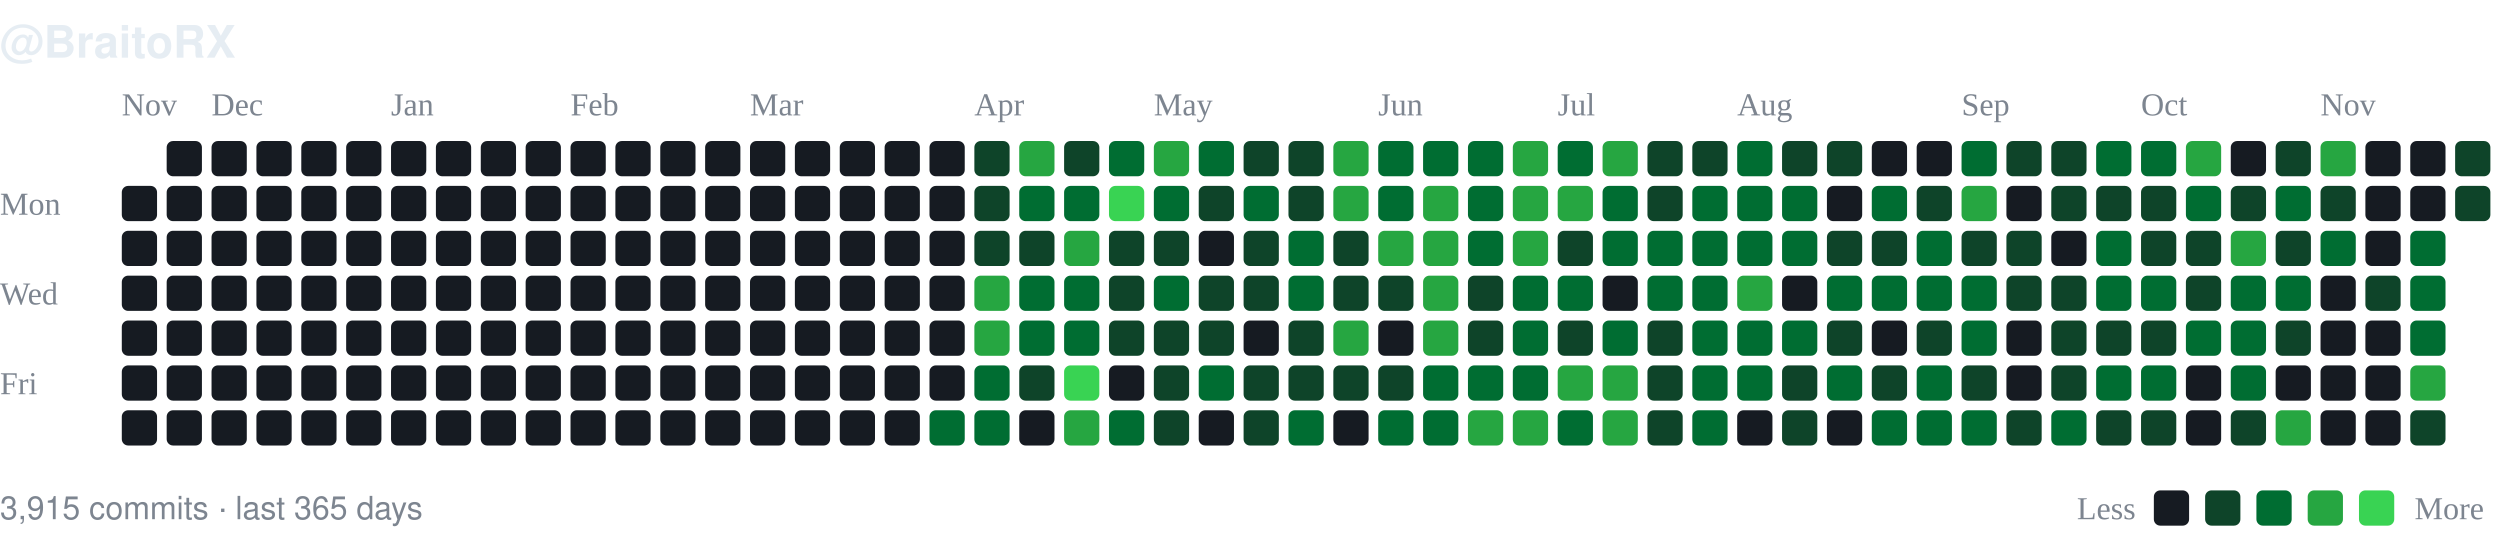
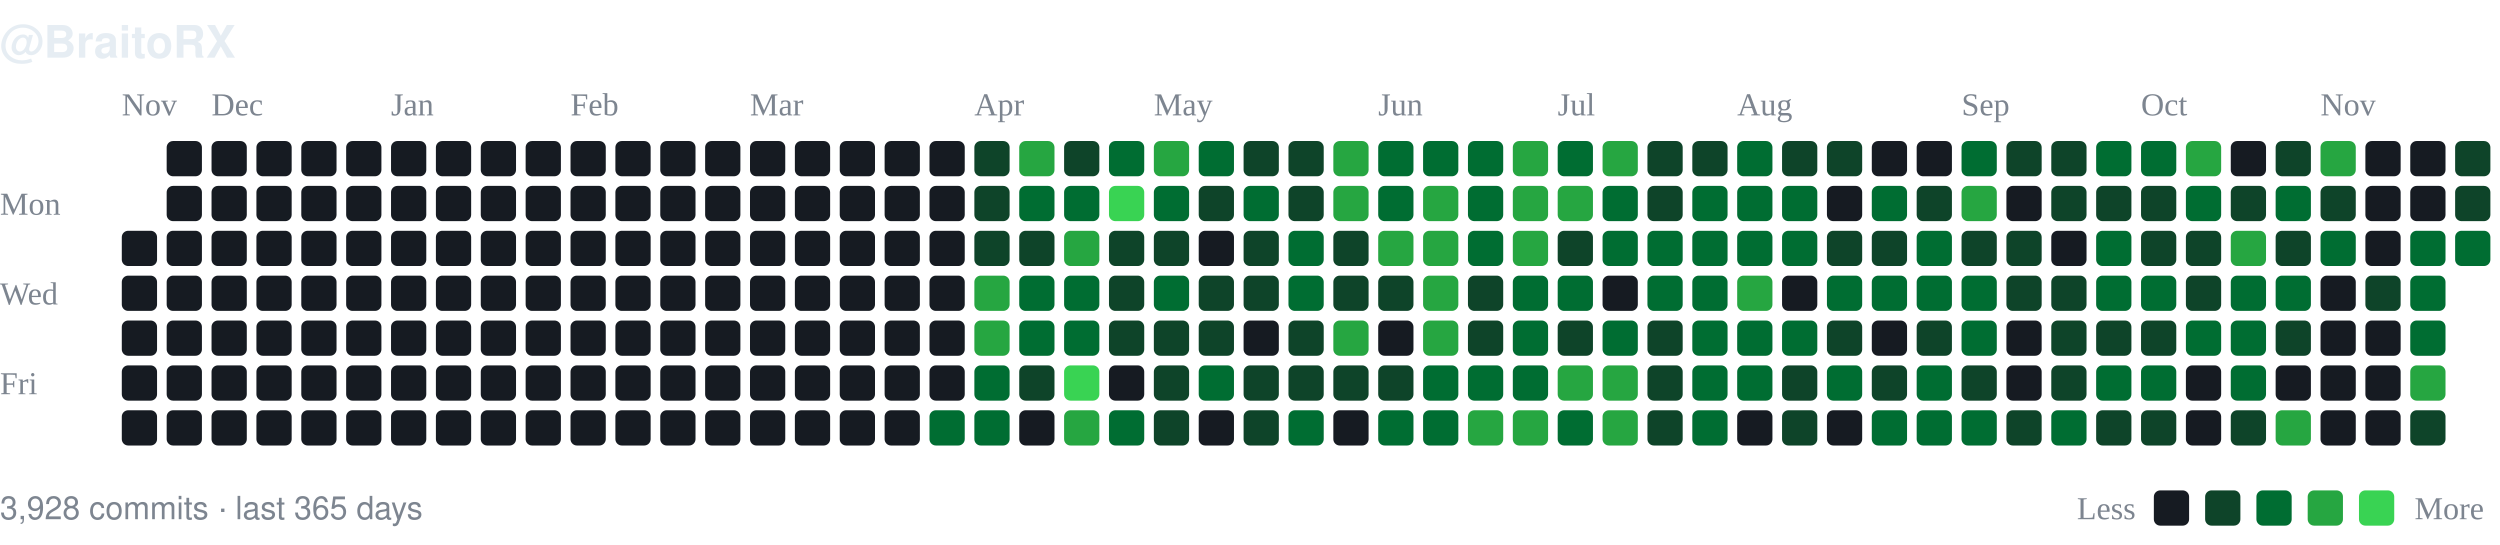
<svg xmlns="http://www.w3.org/2000/svg" width="780" height="170" viewBox="0 0 780 170" role="img">
  <text x="0" y="18" font-size="14" font-weight="600" fill="#e6edf3" font-family="ui-sans-serif,-apple-system,Segoe UI,Helvetica,Arial,sans-serif">@BraitoRX</text>
  <text x="0" y="67" font-size="10" fill="#7d8590">Mon</text>
  <text x="0" y="95" font-size="10" fill="#7d8590">Wed</text>
  <text x="0" y="123" font-size="10" fill="#7d8590">Fri</text>
  <text x="38" y="36" font-size="10" fill="#7d8590">Nov</text>
-   <rect x="38" y="58" width="11" height="11" rx="2" fill="#161b22" />
  <rect x="38" y="72" width="11" height="11" rx="2" fill="#161b22" />
  <rect x="38" y="86" width="11" height="11" rx="2" fill="#161b22" />
  <rect x="38" y="100" width="11" height="11" rx="2" fill="#161b22" />
  <rect x="38" y="114" width="11" height="11" rx="2" fill="#161b22" />
  <rect x="38" y="128" width="11" height="11" rx="2" fill="#161b22" />
  <rect x="52" y="44" width="11" height="11" rx="2" fill="#161b22" />
  <rect x="52" y="58" width="11" height="11" rx="2" fill="#161b22" />
  <rect x="52" y="72" width="11" height="11" rx="2" fill="#161b22" />
  <rect x="52" y="86" width="11" height="11" rx="2" fill="#161b22" />
  <rect x="52" y="100" width="11" height="11" rx="2" fill="#161b22" />
  <rect x="52" y="114" width="11" height="11" rx="2" fill="#161b22" />
  <rect x="52" y="128" width="11" height="11" rx="2" fill="#161b22" />
  <text x="66" y="36" font-size="10" fill="#7d8590">Dec</text>
  <rect x="66" y="44" width="11" height="11" rx="2" fill="#161b22" />
  <rect x="66" y="58" width="11" height="11" rx="2" fill="#161b22" />
  <rect x="66" y="72" width="11" height="11" rx="2" fill="#161b22" />
  <rect x="66" y="86" width="11" height="11" rx="2" fill="#161b22" />
  <rect x="66" y="100" width="11" height="11" rx="2" fill="#161b22" />
  <rect x="66" y="114" width="11" height="11" rx="2" fill="#161b22" />
  <rect x="66" y="128" width="11" height="11" rx="2" fill="#161b22" />
  <rect x="80" y="44" width="11" height="11" rx="2" fill="#161b22" />
  <rect x="80" y="58" width="11" height="11" rx="2" fill="#161b22" />
  <rect x="80" y="72" width="11" height="11" rx="2" fill="#161b22" />
  <rect x="80" y="86" width="11" height="11" rx="2" fill="#161b22" />
  <rect x="80" y="100" width="11" height="11" rx="2" fill="#161b22" />
  <rect x="80" y="114" width="11" height="11" rx="2" fill="#161b22" />
  <rect x="80" y="128" width="11" height="11" rx="2" fill="#161b22" />
  <rect x="94" y="44" width="11" height="11" rx="2" fill="#161b22" />
  <rect x="94" y="58" width="11" height="11" rx="2" fill="#161b22" />
  <rect x="94" y="72" width="11" height="11" rx="2" fill="#161b22" />
  <rect x="94" y="86" width="11" height="11" rx="2" fill="#161b22" />
  <rect x="94" y="100" width="11" height="11" rx="2" fill="#161b22" />
  <rect x="94" y="114" width="11" height="11" rx="2" fill="#161b22" />
  <rect x="94" y="128" width="11" height="11" rx="2" fill="#161b22" />
  <rect x="108" y="44" width="11" height="11" rx="2" fill="#161b22" />
  <rect x="108" y="58" width="11" height="11" rx="2" fill="#161b22" />
  <rect x="108" y="72" width="11" height="11" rx="2" fill="#161b22" />
  <rect x="108" y="86" width="11" height="11" rx="2" fill="#161b22" />
  <rect x="108" y="100" width="11" height="11" rx="2" fill="#161b22" />
  <rect x="108" y="114" width="11" height="11" rx="2" fill="#161b22" />
  <rect x="108" y="128" width="11" height="11" rx="2" fill="#161b22" />
  <text x="122" y="36" font-size="10" fill="#7d8590">Jan</text>
  <rect x="122" y="44" width="11" height="11" rx="2" fill="#161b22" />
  <rect x="122" y="58" width="11" height="11" rx="2" fill="#161b22" />
  <rect x="122" y="72" width="11" height="11" rx="2" fill="#161b22" />
  <rect x="122" y="86" width="11" height="11" rx="2" fill="#161b22" />
  <rect x="122" y="100" width="11" height="11" rx="2" fill="#161b22" />
  <rect x="122" y="114" width="11" height="11" rx="2" fill="#161b22" />
  <rect x="122" y="128" width="11" height="11" rx="2" fill="#161b22" />
  <rect x="136" y="44" width="11" height="11" rx="2" fill="#161b22" />
  <rect x="136" y="58" width="11" height="11" rx="2" fill="#161b22" />
  <rect x="136" y="72" width="11" height="11" rx="2" fill="#161b22" />
  <rect x="136" y="86" width="11" height="11" rx="2" fill="#161b22" />
  <rect x="136" y="100" width="11" height="11" rx="2" fill="#161b22" />
  <rect x="136" y="114" width="11" height="11" rx="2" fill="#161b22" />
  <rect x="136" y="128" width="11" height="11" rx="2" fill="#161b22" />
  <rect x="150" y="44" width="11" height="11" rx="2" fill="#161b22" />
  <rect x="150" y="58" width="11" height="11" rx="2" fill="#161b22" />
  <rect x="150" y="72" width="11" height="11" rx="2" fill="#161b22" />
  <rect x="150" y="86" width="11" height="11" rx="2" fill="#161b22" />
  <rect x="150" y="100" width="11" height="11" rx="2" fill="#161b22" />
  <rect x="150" y="114" width="11" height="11" rx="2" fill="#161b22" />
  <rect x="150" y="128" width="11" height="11" rx="2" fill="#161b22" />
  <rect x="164" y="44" width="11" height="11" rx="2" fill="#161b22" />
  <rect x="164" y="58" width="11" height="11" rx="2" fill="#161b22" />
  <rect x="164" y="72" width="11" height="11" rx="2" fill="#161b22" />
  <rect x="164" y="86" width="11" height="11" rx="2" fill="#161b22" />
  <rect x="164" y="100" width="11" height="11" rx="2" fill="#161b22" />
  <rect x="164" y="114" width="11" height="11" rx="2" fill="#161b22" />
  <rect x="164" y="128" width="11" height="11" rx="2" fill="#161b22" />
  <text x="178" y="36" font-size="10" fill="#7d8590">Feb</text>
  <rect x="178" y="44" width="11" height="11" rx="2" fill="#161b22" />
  <rect x="178" y="58" width="11" height="11" rx="2" fill="#161b22" />
  <rect x="178" y="72" width="11" height="11" rx="2" fill="#161b22" />
  <rect x="178" y="86" width="11" height="11" rx="2" fill="#161b22" />
  <rect x="178" y="100" width="11" height="11" rx="2" fill="#161b22" />
  <rect x="178" y="114" width="11" height="11" rx="2" fill="#161b22" />
  <rect x="178" y="128" width="11" height="11" rx="2" fill="#161b22" />
  <rect x="192" y="44" width="11" height="11" rx="2" fill="#161b22" />
  <rect x="192" y="58" width="11" height="11" rx="2" fill="#161b22" />
  <rect x="192" y="72" width="11" height="11" rx="2" fill="#161b22" />
  <rect x="192" y="86" width="11" height="11" rx="2" fill="#161b22" />
  <rect x="192" y="100" width="11" height="11" rx="2" fill="#161b22" />
  <rect x="192" y="114" width="11" height="11" rx="2" fill="#161b22" />
  <rect x="192" y="128" width="11" height="11" rx="2" fill="#161b22" />
  <rect x="206" y="44" width="11" height="11" rx="2" fill="#161b22" />
  <rect x="206" y="58" width="11" height="11" rx="2" fill="#161b22" />
  <rect x="206" y="72" width="11" height="11" rx="2" fill="#161b22" />
  <rect x="206" y="86" width="11" height="11" rx="2" fill="#161b22" />
  <rect x="206" y="100" width="11" height="11" rx="2" fill="#161b22" />
  <rect x="206" y="114" width="11" height="11" rx="2" fill="#161b22" />
  <rect x="206" y="128" width="11" height="11" rx="2" fill="#161b22" />
  <rect x="220" y="44" width="11" height="11" rx="2" fill="#161b22" />
  <rect x="220" y="58" width="11" height="11" rx="2" fill="#161b22" />
  <rect x="220" y="72" width="11" height="11" rx="2" fill="#161b22" />
  <rect x="220" y="86" width="11" height="11" rx="2" fill="#161b22" />
  <rect x="220" y="100" width="11" height="11" rx="2" fill="#161b22" />
  <rect x="220" y="114" width="11" height="11" rx="2" fill="#161b22" />
  <rect x="220" y="128" width="11" height="11" rx="2" fill="#161b22" />
  <text x="234" y="36" font-size="10" fill="#7d8590">Mar</text>
  <rect x="234" y="44" width="11" height="11" rx="2" fill="#161b22" />
  <rect x="234" y="58" width="11" height="11" rx="2" fill="#161b22" />
  <rect x="234" y="72" width="11" height="11" rx="2" fill="#161b22" />
  <rect x="234" y="86" width="11" height="11" rx="2" fill="#161b22" />
  <rect x="234" y="100" width="11" height="11" rx="2" fill="#161b22" />
  <rect x="234" y="114" width="11" height="11" rx="2" fill="#161b22" />
  <rect x="234" y="128" width="11" height="11" rx="2" fill="#161b22" />
  <rect x="248" y="44" width="11" height="11" rx="2" fill="#161b22" />
  <rect x="248" y="58" width="11" height="11" rx="2" fill="#161b22" />
  <rect x="248" y="72" width="11" height="11" rx="2" fill="#161b22" />
  <rect x="248" y="86" width="11" height="11" rx="2" fill="#161b22" />
  <rect x="248" y="100" width="11" height="11" rx="2" fill="#161b22" />
  <rect x="248" y="114" width="11" height="11" rx="2" fill="#161b22" />
  <rect x="248" y="128" width="11" height="11" rx="2" fill="#161b22" />
  <rect x="262" y="44" width="11" height="11" rx="2" fill="#161b22" />
  <rect x="262" y="58" width="11" height="11" rx="2" fill="#161b22" />
  <rect x="262" y="72" width="11" height="11" rx="2" fill="#161b22" />
  <rect x="262" y="86" width="11" height="11" rx="2" fill="#161b22" />
  <rect x="262" y="100" width="11" height="11" rx="2" fill="#161b22" />
  <rect x="262" y="114" width="11" height="11" rx="2" fill="#161b22" />
  <rect x="262" y="128" width="11" height="11" rx="2" fill="#161b22" />
  <rect x="276" y="44" width="11" height="11" rx="2" fill="#161b22" />
  <rect x="276" y="58" width="11" height="11" rx="2" fill="#161b22" />
  <rect x="276" y="72" width="11" height="11" rx="2" fill="#161b22" />
  <rect x="276" y="86" width="11" height="11" rx="2" fill="#161b22" />
  <rect x="276" y="100" width="11" height="11" rx="2" fill="#161b22" />
  <rect x="276" y="114" width="11" height="11" rx="2" fill="#161b22" />
  <rect x="276" y="128" width="11" height="11" rx="2" fill="#161b22" />
  <rect x="290" y="44" width="11" height="11" rx="2" fill="#161b22" />
  <rect x="290" y="58" width="11" height="11" rx="2" fill="#161b22" />
  <rect x="290" y="72" width="11" height="11" rx="2" fill="#161b22" />
  <rect x="290" y="86" width="11" height="11" rx="2" fill="#161b22" />
  <rect x="290" y="100" width="11" height="11" rx="2" fill="#161b22" />
  <rect x="290" y="114" width="11" height="11" rx="2" fill="#161b22" />
  <rect x="290" y="128" width="11" height="11" rx="2" fill="#006d32" />
  <text x="304" y="36" font-size="10" fill="#7d8590">Apr</text>
  <rect x="304" y="44" width="11" height="11" rx="2" fill="#0e4429" />
  <rect x="304" y="58" width="11" height="11" rx="2" fill="#0e4429" />
  <rect x="304" y="72" width="11" height="11" rx="2" fill="#0e4429" />
  <rect x="304" y="86" width="11" height="11" rx="2" fill="#26a641" />
  <rect x="304" y="100" width="11" height="11" rx="2" fill="#26a641" />
  <rect x="304" y="114" width="11" height="11" rx="2" fill="#006d32" />
  <rect x="304" y="128" width="11" height="11" rx="2" fill="#006d32" />
  <rect x="318" y="44" width="11" height="11" rx="2" fill="#26a641" />
  <rect x="318" y="58" width="11" height="11" rx="2" fill="#006d32" />
  <rect x="318" y="72" width="11" height="11" rx="2" fill="#0e4429" />
  <rect x="318" y="86" width="11" height="11" rx="2" fill="#006d32" />
  <rect x="318" y="100" width="11" height="11" rx="2" fill="#006d32" />
  <rect x="318" y="114" width="11" height="11" rx="2" fill="#0e4429" />
  <rect x="318" y="128" width="11" height="11" rx="2" fill="#161b22" />
  <rect x="332" y="44" width="11" height="11" rx="2" fill="#0e4429" />
  <rect x="332" y="58" width="11" height="11" rx="2" fill="#006d32" />
  <rect x="332" y="72" width="11" height="11" rx="2" fill="#26a641" />
  <rect x="332" y="86" width="11" height="11" rx="2" fill="#006d32" />
  <rect x="332" y="100" width="11" height="11" rx="2" fill="#006d32" />
  <rect x="332" y="114" width="11" height="11" rx="2" fill="#39d353" />
  <rect x="332" y="128" width="11" height="11" rx="2" fill="#26a641" />
  <rect x="346" y="44" width="11" height="11" rx="2" fill="#006d32" />
  <rect x="346" y="58" width="11" height="11" rx="2" fill="#39d353" />
  <rect x="346" y="72" width="11" height="11" rx="2" fill="#0e4429" />
  <rect x="346" y="86" width="11" height="11" rx="2" fill="#0e4429" />
  <rect x="346" y="100" width="11" height="11" rx="2" fill="#0e4429" />
  <rect x="346" y="114" width="11" height="11" rx="2" fill="#161b22" />
  <rect x="346" y="128" width="11" height="11" rx="2" fill="#006d32" />
  <text x="360" y="36" font-size="10" fill="#7d8590">May</text>
  <rect x="360" y="44" width="11" height="11" rx="2" fill="#26a641" />
  <rect x="360" y="58" width="11" height="11" rx="2" fill="#006d32" />
  <rect x="360" y="72" width="11" height="11" rx="2" fill="#0e4429" />
  <rect x="360" y="86" width="11" height="11" rx="2" fill="#006d32" />
  <rect x="360" y="100" width="11" height="11" rx="2" fill="#0e4429" />
  <rect x="360" y="114" width="11" height="11" rx="2" fill="#0e4429" />
  <rect x="360" y="128" width="11" height="11" rx="2" fill="#0e4429" />
  <rect x="374" y="44" width="11" height="11" rx="2" fill="#006d32" />
  <rect x="374" y="58" width="11" height="11" rx="2" fill="#0e4429" />
  <rect x="374" y="72" width="11" height="11" rx="2" fill="#161b22" />
  <rect x="374" y="86" width="11" height="11" rx="2" fill="#0e4429" />
  <rect x="374" y="100" width="11" height="11" rx="2" fill="#0e4429" />
  <rect x="374" y="114" width="11" height="11" rx="2" fill="#006d32" />
  <rect x="374" y="128" width="11" height="11" rx="2" fill="#161b22" />
  <rect x="388" y="44" width="11" height="11" rx="2" fill="#0e4429" />
  <rect x="388" y="58" width="11" height="11" rx="2" fill="#006d32" />
  <rect x="388" y="72" width="11" height="11" rx="2" fill="#0e4429" />
  <rect x="388" y="86" width="11" height="11" rx="2" fill="#0e4429" />
  <rect x="388" y="100" width="11" height="11" rx="2" fill="#161b22" />
  <rect x="388" y="114" width="11" height="11" rx="2" fill="#0e4429" />
  <rect x="388" y="128" width="11" height="11" rx="2" fill="#0e4429" />
  <rect x="402" y="44" width="11" height="11" rx="2" fill="#0e4429" />
  <rect x="402" y="58" width="11" height="11" rx="2" fill="#0e4429" />
  <rect x="402" y="72" width="11" height="11" rx="2" fill="#006d32" />
  <rect x="402" y="86" width="11" height="11" rx="2" fill="#006d32" />
  <rect x="402" y="100" width="11" height="11" rx="2" fill="#0e4429" />
  <rect x="402" y="114" width="11" height="11" rx="2" fill="#0e4429" />
  <rect x="402" y="128" width="11" height="11" rx="2" fill="#006d32" />
  <rect x="416" y="44" width="11" height="11" rx="2" fill="#26a641" />
  <rect x="416" y="58" width="11" height="11" rx="2" fill="#26a641" />
  <rect x="416" y="72" width="11" height="11" rx="2" fill="#0e4429" />
  <rect x="416" y="86" width="11" height="11" rx="2" fill="#0e4429" />
  <rect x="416" y="100" width="11" height="11" rx="2" fill="#26a641" />
  <rect x="416" y="114" width="11" height="11" rx="2" fill="#0e4429" />
  <rect x="416" y="128" width="11" height="11" rx="2" fill="#161b22" />
  <text x="430" y="36" font-size="10" fill="#7d8590">Jun</text>
  <rect x="430" y="44" width="11" height="11" rx="2" fill="#006d32" />
  <rect x="430" y="58" width="11" height="11" rx="2" fill="#006d32" />
  <rect x="430" y="72" width="11" height="11" rx="2" fill="#26a641" />
  <rect x="430" y="86" width="11" height="11" rx="2" fill="#0e4429" />
  <rect x="430" y="100" width="11" height="11" rx="2" fill="#161b22" />
  <rect x="430" y="114" width="11" height="11" rx="2" fill="#0e4429" />
  <rect x="430" y="128" width="11" height="11" rx="2" fill="#006d32" />
  <rect x="444" y="44" width="11" height="11" rx="2" fill="#006d32" />
  <rect x="444" y="58" width="11" height="11" rx="2" fill="#26a641" />
  <rect x="444" y="72" width="11" height="11" rx="2" fill="#26a641" />
  <rect x="444" y="86" width="11" height="11" rx="2" fill="#26a641" />
  <rect x="444" y="100" width="11" height="11" rx="2" fill="#26a641" />
  <rect x="444" y="114" width="11" height="11" rx="2" fill="#006d32" />
  <rect x="444" y="128" width="11" height="11" rx="2" fill="#006d32" />
  <rect x="458" y="44" width="11" height="11" rx="2" fill="#006d32" />
  <rect x="458" y="58" width="11" height="11" rx="2" fill="#006d32" />
  <rect x="458" y="72" width="11" height="11" rx="2" fill="#006d32" />
  <rect x="458" y="86" width="11" height="11" rx="2" fill="#0e4429" />
  <rect x="458" y="100" width="11" height="11" rx="2" fill="#0e4429" />
  <rect x="458" y="114" width="11" height="11" rx="2" fill="#006d32" />
  <rect x="458" y="128" width="11" height="11" rx="2" fill="#26a641" />
  <rect x="472" y="44" width="11" height="11" rx="2" fill="#26a641" />
  <rect x="472" y="58" width="11" height="11" rx="2" fill="#26a641" />
  <rect x="472" y="72" width="11" height="11" rx="2" fill="#26a641" />
  <rect x="472" y="86" width="11" height="11" rx="2" fill="#006d32" />
  <rect x="472" y="100" width="11" height="11" rx="2" fill="#006d32" />
  <rect x="472" y="114" width="11" height="11" rx="2" fill="#006d32" />
  <rect x="472" y="128" width="11" height="11" rx="2" fill="#26a641" />
  <text x="486" y="36" font-size="10" fill="#7d8590">Jul</text>
  <rect x="486" y="44" width="11" height="11" rx="2" fill="#006d32" />
  <rect x="486" y="58" width="11" height="11" rx="2" fill="#26a641" />
  <rect x="486" y="72" width="11" height="11" rx="2" fill="#0e4429" />
  <rect x="486" y="86" width="11" height="11" rx="2" fill="#006d32" />
  <rect x="486" y="100" width="11" height="11" rx="2" fill="#0e4429" />
  <rect x="486" y="114" width="11" height="11" rx="2" fill="#26a641" />
  <rect x="486" y="128" width="11" height="11" rx="2" fill="#006d32" />
  <rect x="500" y="44" width="11" height="11" rx="2" fill="#26a641" />
  <rect x="500" y="58" width="11" height="11" rx="2" fill="#006d32" />
  <rect x="500" y="72" width="11" height="11" rx="2" fill="#006d32" />
  <rect x="500" y="86" width="11" height="11" rx="2" fill="#161b22" />
  <rect x="500" y="100" width="11" height="11" rx="2" fill="#006d32" />
  <rect x="500" y="114" width="11" height="11" rx="2" fill="#26a641" />
  <rect x="500" y="128" width="11" height="11" rx="2" fill="#26a641" />
  <rect x="514" y="44" width="11" height="11" rx="2" fill="#0e4429" />
  <rect x="514" y="58" width="11" height="11" rx="2" fill="#0e4429" />
  <rect x="514" y="72" width="11" height="11" rx="2" fill="#006d32" />
  <rect x="514" y="86" width="11" height="11" rx="2" fill="#006d32" />
  <rect x="514" y="100" width="11" height="11" rx="2" fill="#0e4429" />
  <rect x="514" y="114" width="11" height="11" rx="2" fill="#0e4429" />
  <rect x="514" y="128" width="11" height="11" rx="2" fill="#0e4429" />
  <rect x="528" y="44" width="11" height="11" rx="2" fill="#0e4429" />
  <rect x="528" y="58" width="11" height="11" rx="2" fill="#006d32" />
  <rect x="528" y="72" width="11" height="11" rx="2" fill="#006d32" />
  <rect x="528" y="86" width="11" height="11" rx="2" fill="#006d32" />
  <rect x="528" y="100" width="11" height="11" rx="2" fill="#006d32" />
  <rect x="528" y="114" width="11" height="11" rx="2" fill="#006d32" />
  <rect x="528" y="128" width="11" height="11" rx="2" fill="#006d32" />
  <text x="542" y="36" font-size="10" fill="#7d8590">Aug</text>
  <rect x="542" y="44" width="11" height="11" rx="2" fill="#006d32" />
  <rect x="542" y="58" width="11" height="11" rx="2" fill="#006d32" />
  <rect x="542" y="72" width="11" height="11" rx="2" fill="#006d32" />
  <rect x="542" y="86" width="11" height="11" rx="2" fill="#26a641" />
  <rect x="542" y="100" width="11" height="11" rx="2" fill="#006d32" />
  <rect x="542" y="114" width="11" height="11" rx="2" fill="#006d32" />
  <rect x="542" y="128" width="11" height="11" rx="2" fill="#161b22" />
  <rect x="556" y="44" width="11" height="11" rx="2" fill="#0e4429" />
  <rect x="556" y="58" width="11" height="11" rx="2" fill="#006d32" />
  <rect x="556" y="72" width="11" height="11" rx="2" fill="#006d32" />
  <rect x="556" y="86" width="11" height="11" rx="2" fill="#161b22" />
  <rect x="556" y="100" width="11" height="11" rx="2" fill="#006d32" />
  <rect x="556" y="114" width="11" height="11" rx="2" fill="#0e4429" />
  <rect x="556" y="128" width="11" height="11" rx="2" fill="#0e4429" />
  <rect x="570" y="44" width="11" height="11" rx="2" fill="#0e4429" />
  <rect x="570" y="58" width="11" height="11" rx="2" fill="#161b22" />
  <rect x="570" y="72" width="11" height="11" rx="2" fill="#0e4429" />
  <rect x="570" y="86" width="11" height="11" rx="2" fill="#006d32" />
  <rect x="570" y="100" width="11" height="11" rx="2" fill="#0e4429" />
  <rect x="570" y="114" width="11" height="11" rx="2" fill="#006d32" />
  <rect x="570" y="128" width="11" height="11" rx="2" fill="#161b22" />
  <rect x="584" y="44" width="11" height="11" rx="2" fill="#161b22" />
  <rect x="584" y="58" width="11" height="11" rx="2" fill="#006d32" />
  <rect x="584" y="72" width="11" height="11" rx="2" fill="#0e4429" />
  <rect x="584" y="86" width="11" height="11" rx="2" fill="#006d32" />
  <rect x="584" y="100" width="11" height="11" rx="2" fill="#161b22" />
  <rect x="584" y="114" width="11" height="11" rx="2" fill="#0e4429" />
  <rect x="584" y="128" width="11" height="11" rx="2" fill="#006d32" />
  <rect x="598" y="44" width="11" height="11" rx="2" fill="#161b22" />
  <rect x="598" y="58" width="11" height="11" rx="2" fill="#0e4429" />
  <rect x="598" y="72" width="11" height="11" rx="2" fill="#006d32" />
  <rect x="598" y="86" width="11" height="11" rx="2" fill="#006d32" />
  <rect x="598" y="100" width="11" height="11" rx="2" fill="#0e4429" />
  <rect x="598" y="114" width="11" height="11" rx="2" fill="#006d32" />
  <rect x="598" y="128" width="11" height="11" rx="2" fill="#006d32" />
  <text x="612" y="36" font-size="10" fill="#7d8590">Sep</text>
  <rect x="612" y="44" width="11" height="11" rx="2" fill="#006d32" />
  <rect x="612" y="58" width="11" height="11" rx="2" fill="#26a641" />
  <rect x="612" y="72" width="11" height="11" rx="2" fill="#0e4429" />
  <rect x="612" y="86" width="11" height="11" rx="2" fill="#006d32" />
  <rect x="612" y="100" width="11" height="11" rx="2" fill="#006d32" />
  <rect x="612" y="114" width="11" height="11" rx="2" fill="#0e4429" />
  <rect x="612" y="128" width="11" height="11" rx="2" fill="#006d32" />
  <rect x="626" y="44" width="11" height="11" rx="2" fill="#0e4429" />
  <rect x="626" y="58" width="11" height="11" rx="2" fill="#161b22" />
  <rect x="626" y="72" width="11" height="11" rx="2" fill="#0e4429" />
  <rect x="626" y="86" width="11" height="11" rx="2" fill="#0e4429" />
  <rect x="626" y="100" width="11" height="11" rx="2" fill="#161b22" />
  <rect x="626" y="114" width="11" height="11" rx="2" fill="#161b22" />
  <rect x="626" y="128" width="11" height="11" rx="2" fill="#0e4429" />
  <rect x="640" y="44" width="11" height="11" rx="2" fill="#0e4429" />
  <rect x="640" y="58" width="11" height="11" rx="2" fill="#0e4429" />
  <rect x="640" y="72" width="11" height="11" rx="2" fill="#161b22" />
  <rect x="640" y="86" width="11" height="11" rx="2" fill="#0e4429" />
  <rect x="640" y="100" width="11" height="11" rx="2" fill="#0e4429" />
  <rect x="640" y="114" width="11" height="11" rx="2" fill="#0e4429" />
  <rect x="640" y="128" width="11" height="11" rx="2" fill="#006d32" />
  <rect x="654" y="44" width="11" height="11" rx="2" fill="#006d32" />
  <rect x="654" y="58" width="11" height="11" rx="2" fill="#0e4429" />
  <rect x="654" y="72" width="11" height="11" rx="2" fill="#006d32" />
  <rect x="654" y="86" width="11" height="11" rx="2" fill="#006d32" />
  <rect x="654" y="100" width="11" height="11" rx="2" fill="#0e4429" />
  <rect x="654" y="114" width="11" height="11" rx="2" fill="#006d32" />
  <rect x="654" y="128" width="11" height="11" rx="2" fill="#0e4429" />
  <text x="668" y="36" font-size="10" fill="#7d8590">Oct</text>
  <rect x="668" y="44" width="11" height="11" rx="2" fill="#006d32" />
  <rect x="668" y="58" width="11" height="11" rx="2" fill="#0e4429" />
  <rect x="668" y="72" width="11" height="11" rx="2" fill="#0e4429" />
  <rect x="668" y="86" width="11" height="11" rx="2" fill="#006d32" />
  <rect x="668" y="100" width="11" height="11" rx="2" fill="#0e4429" />
  <rect x="668" y="114" width="11" height="11" rx="2" fill="#006d32" />
  <rect x="668" y="128" width="11" height="11" rx="2" fill="#0e4429" />
  <rect x="682" y="44" width="11" height="11" rx="2" fill="#26a641" />
  <rect x="682" y="58" width="11" height="11" rx="2" fill="#006d32" />
  <rect x="682" y="72" width="11" height="11" rx="2" fill="#0e4429" />
  <rect x="682" y="86" width="11" height="11" rx="2" fill="#0e4429" />
  <rect x="682" y="100" width="11" height="11" rx="2" fill="#006d32" />
  <rect x="682" y="114" width="11" height="11" rx="2" fill="#161b22" />
  <rect x="682" y="128" width="11" height="11" rx="2" fill="#161b22" />
  <rect x="696" y="44" width="11" height="11" rx="2" fill="#161b22" />
  <rect x="696" y="58" width="11" height="11" rx="2" fill="#0e4429" />
  <rect x="696" y="72" width="11" height="11" rx="2" fill="#26a641" />
  <rect x="696" y="86" width="11" height="11" rx="2" fill="#006d32" />
  <rect x="696" y="100" width="11" height="11" rx="2" fill="#006d32" />
  <rect x="696" y="114" width="11" height="11" rx="2" fill="#006d32" />
  <rect x="696" y="128" width="11" height="11" rx="2" fill="#0e4429" />
  <rect x="710" y="44" width="11" height="11" rx="2" fill="#0e4429" />
  <rect x="710" y="58" width="11" height="11" rx="2" fill="#006d32" />
  <rect x="710" y="72" width="11" height="11" rx="2" fill="#0e4429" />
  <rect x="710" y="86" width="11" height="11" rx="2" fill="#006d32" />
  <rect x="710" y="100" width="11" height="11" rx="2" fill="#0e4429" />
  <rect x="710" y="114" width="11" height="11" rx="2" fill="#161b22" />
  <rect x="710" y="128" width="11" height="11" rx="2" fill="#26a641" />
  <text x="724" y="36" font-size="10" fill="#7d8590">Nov</text>
  <rect x="724" y="44" width="11" height="11" rx="2" fill="#26a641" />
  <rect x="724" y="58" width="11" height="11" rx="2" fill="#0e4429" />
  <rect x="724" y="72" width="11" height="11" rx="2" fill="#006d32" />
  <rect x="724" y="86" width="11" height="11" rx="2" fill="#161b22" />
  <rect x="724" y="100" width="11" height="11" rx="2" fill="#161b22" />
  <rect x="724" y="114" width="11" height="11" rx="2" fill="#161b22" />
  <rect x="724" y="128" width="11" height="11" rx="2" fill="#161b22" />
  <rect x="738" y="44" width="11" height="11" rx="2" fill="#161b22" />
  <rect x="738" y="58" width="11" height="11" rx="2" fill="#161b22" />
  <rect x="738" y="72" width="11" height="11" rx="2" fill="#161b22" />
  <rect x="738" y="86" width="11" height="11" rx="2" fill="#0e4429" />
  <rect x="738" y="100" width="11" height="11" rx="2" fill="#161b22" />
  <rect x="738" y="114" width="11" height="11" rx="2" fill="#161b22" />
  <rect x="738" y="128" width="11" height="11" rx="2" fill="#161b22" />
  <rect x="752" y="44" width="11" height="11" rx="2" fill="#161b22" />
  <rect x="752" y="58" width="11" height="11" rx="2" fill="#161b22" />
  <rect x="752" y="72" width="11" height="11" rx="2" fill="#006d32" />
  <rect x="752" y="86" width="11" height="11" rx="2" fill="#006d32" />
  <rect x="752" y="100" width="11" height="11" rx="2" fill="#006d32" />
  <rect x="752" y="114" width="11" height="11" rx="2" fill="#26a641" />
  <rect x="752" y="128" width="11" height="11" rx="2" fill="#0e4429" />
  <rect x="766" y="44" width="11" height="11" rx="2" fill="#0e4429" />
  <rect x="766" y="58" width="11" height="11" rx="2" fill="#0e4429" />
+   <rect x="766" y="72" width="11" height="11" rx="2" fill="#006d32" />
  <text x="648" y="162" font-size="10" fill="#7d8590">Less</text>
  <rect x="672" y="153" width="11" height="11" rx="2" fill="#161b22" />
  <rect x="688" y="153" width="11" height="11" rx="2" fill="#0e4429" />
  <rect x="704" y="153" width="11" height="11" rx="2" fill="#006d32" />
  <rect x="720" y="153" width="11" height="11" rx="2" fill="#26a641" />
  <rect x="736" y="153" width="11" height="11" rx="2" fill="#39d353" />
  <text x="775" y="162" font-size="10" fill="#7d8590" text-anchor="end">More</text>
-   <text x="0" y="162" font-size="10" fill="#7d8590" font-family="ui-sans-serif,-apple-system,Segoe UI,Helvetica,Arial,sans-serif">3,915 commits · last 365 days</text>
+   <text x="0" y="162" font-size="10" fill="#7d8590" font-family="ui-sans-serif,-apple-system,Segoe UI,Helvetica,Arial,sans-serif">3,928 commits · last 365 days</text>
</svg>
